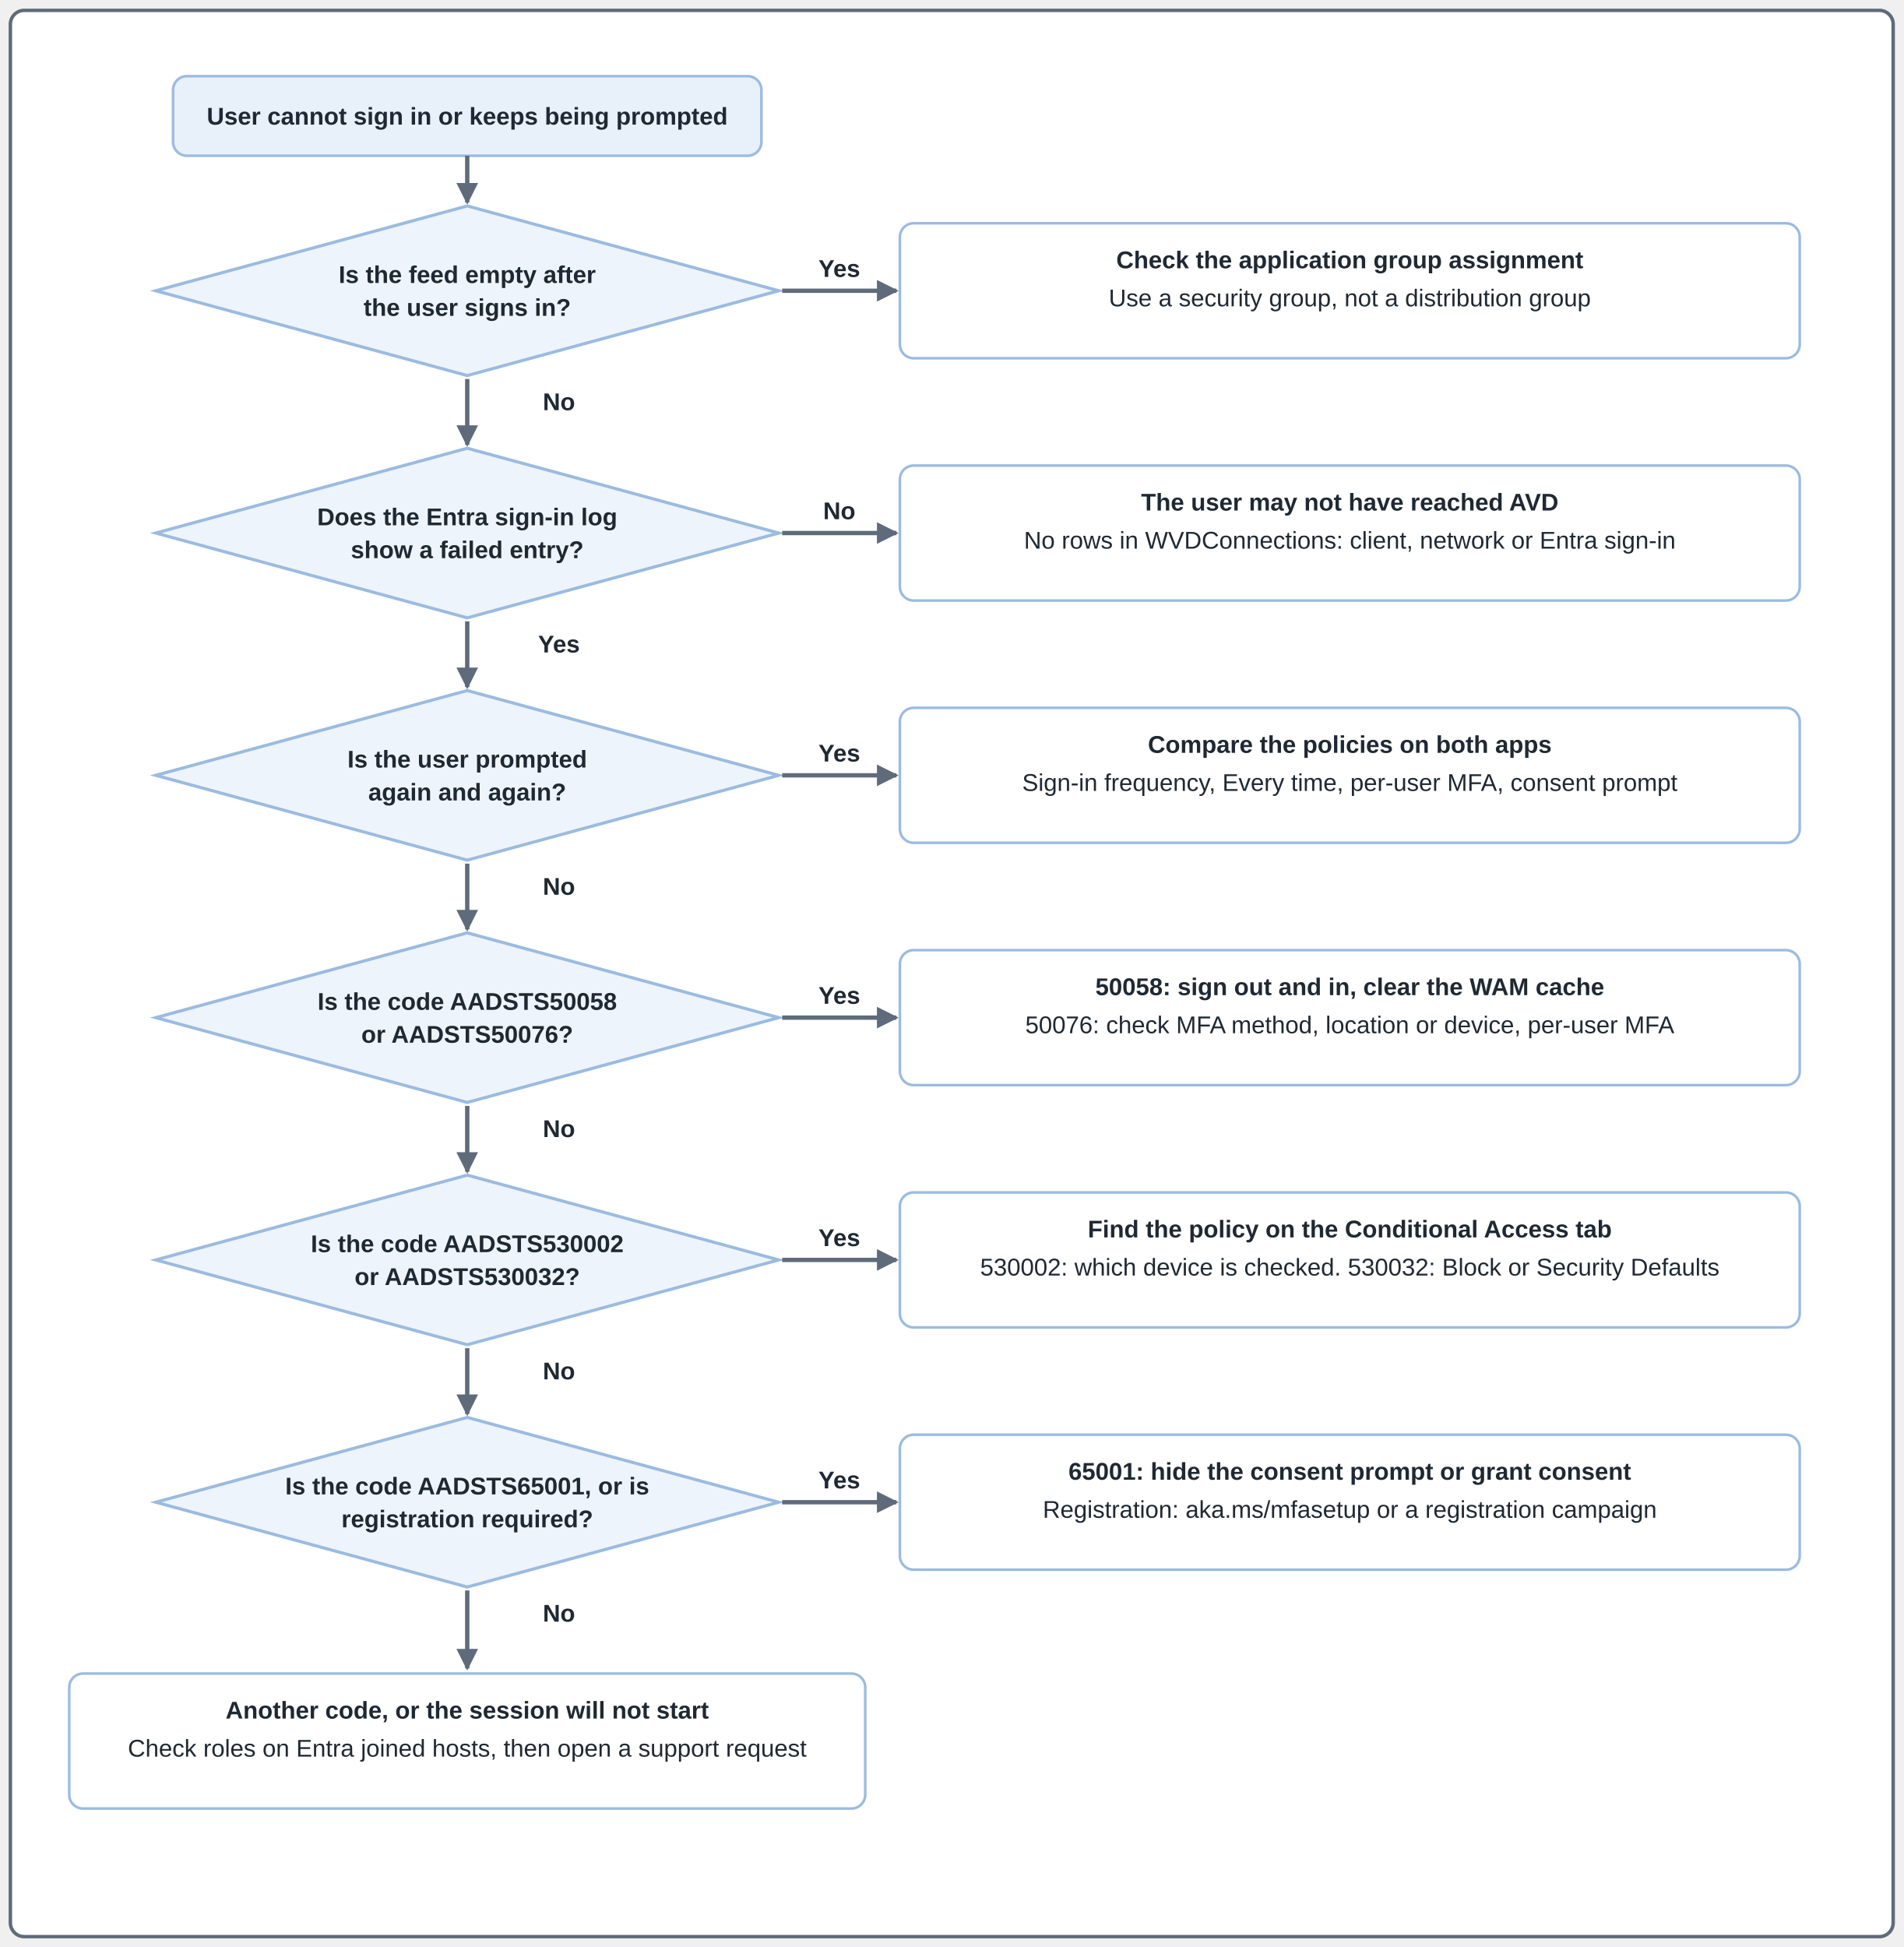
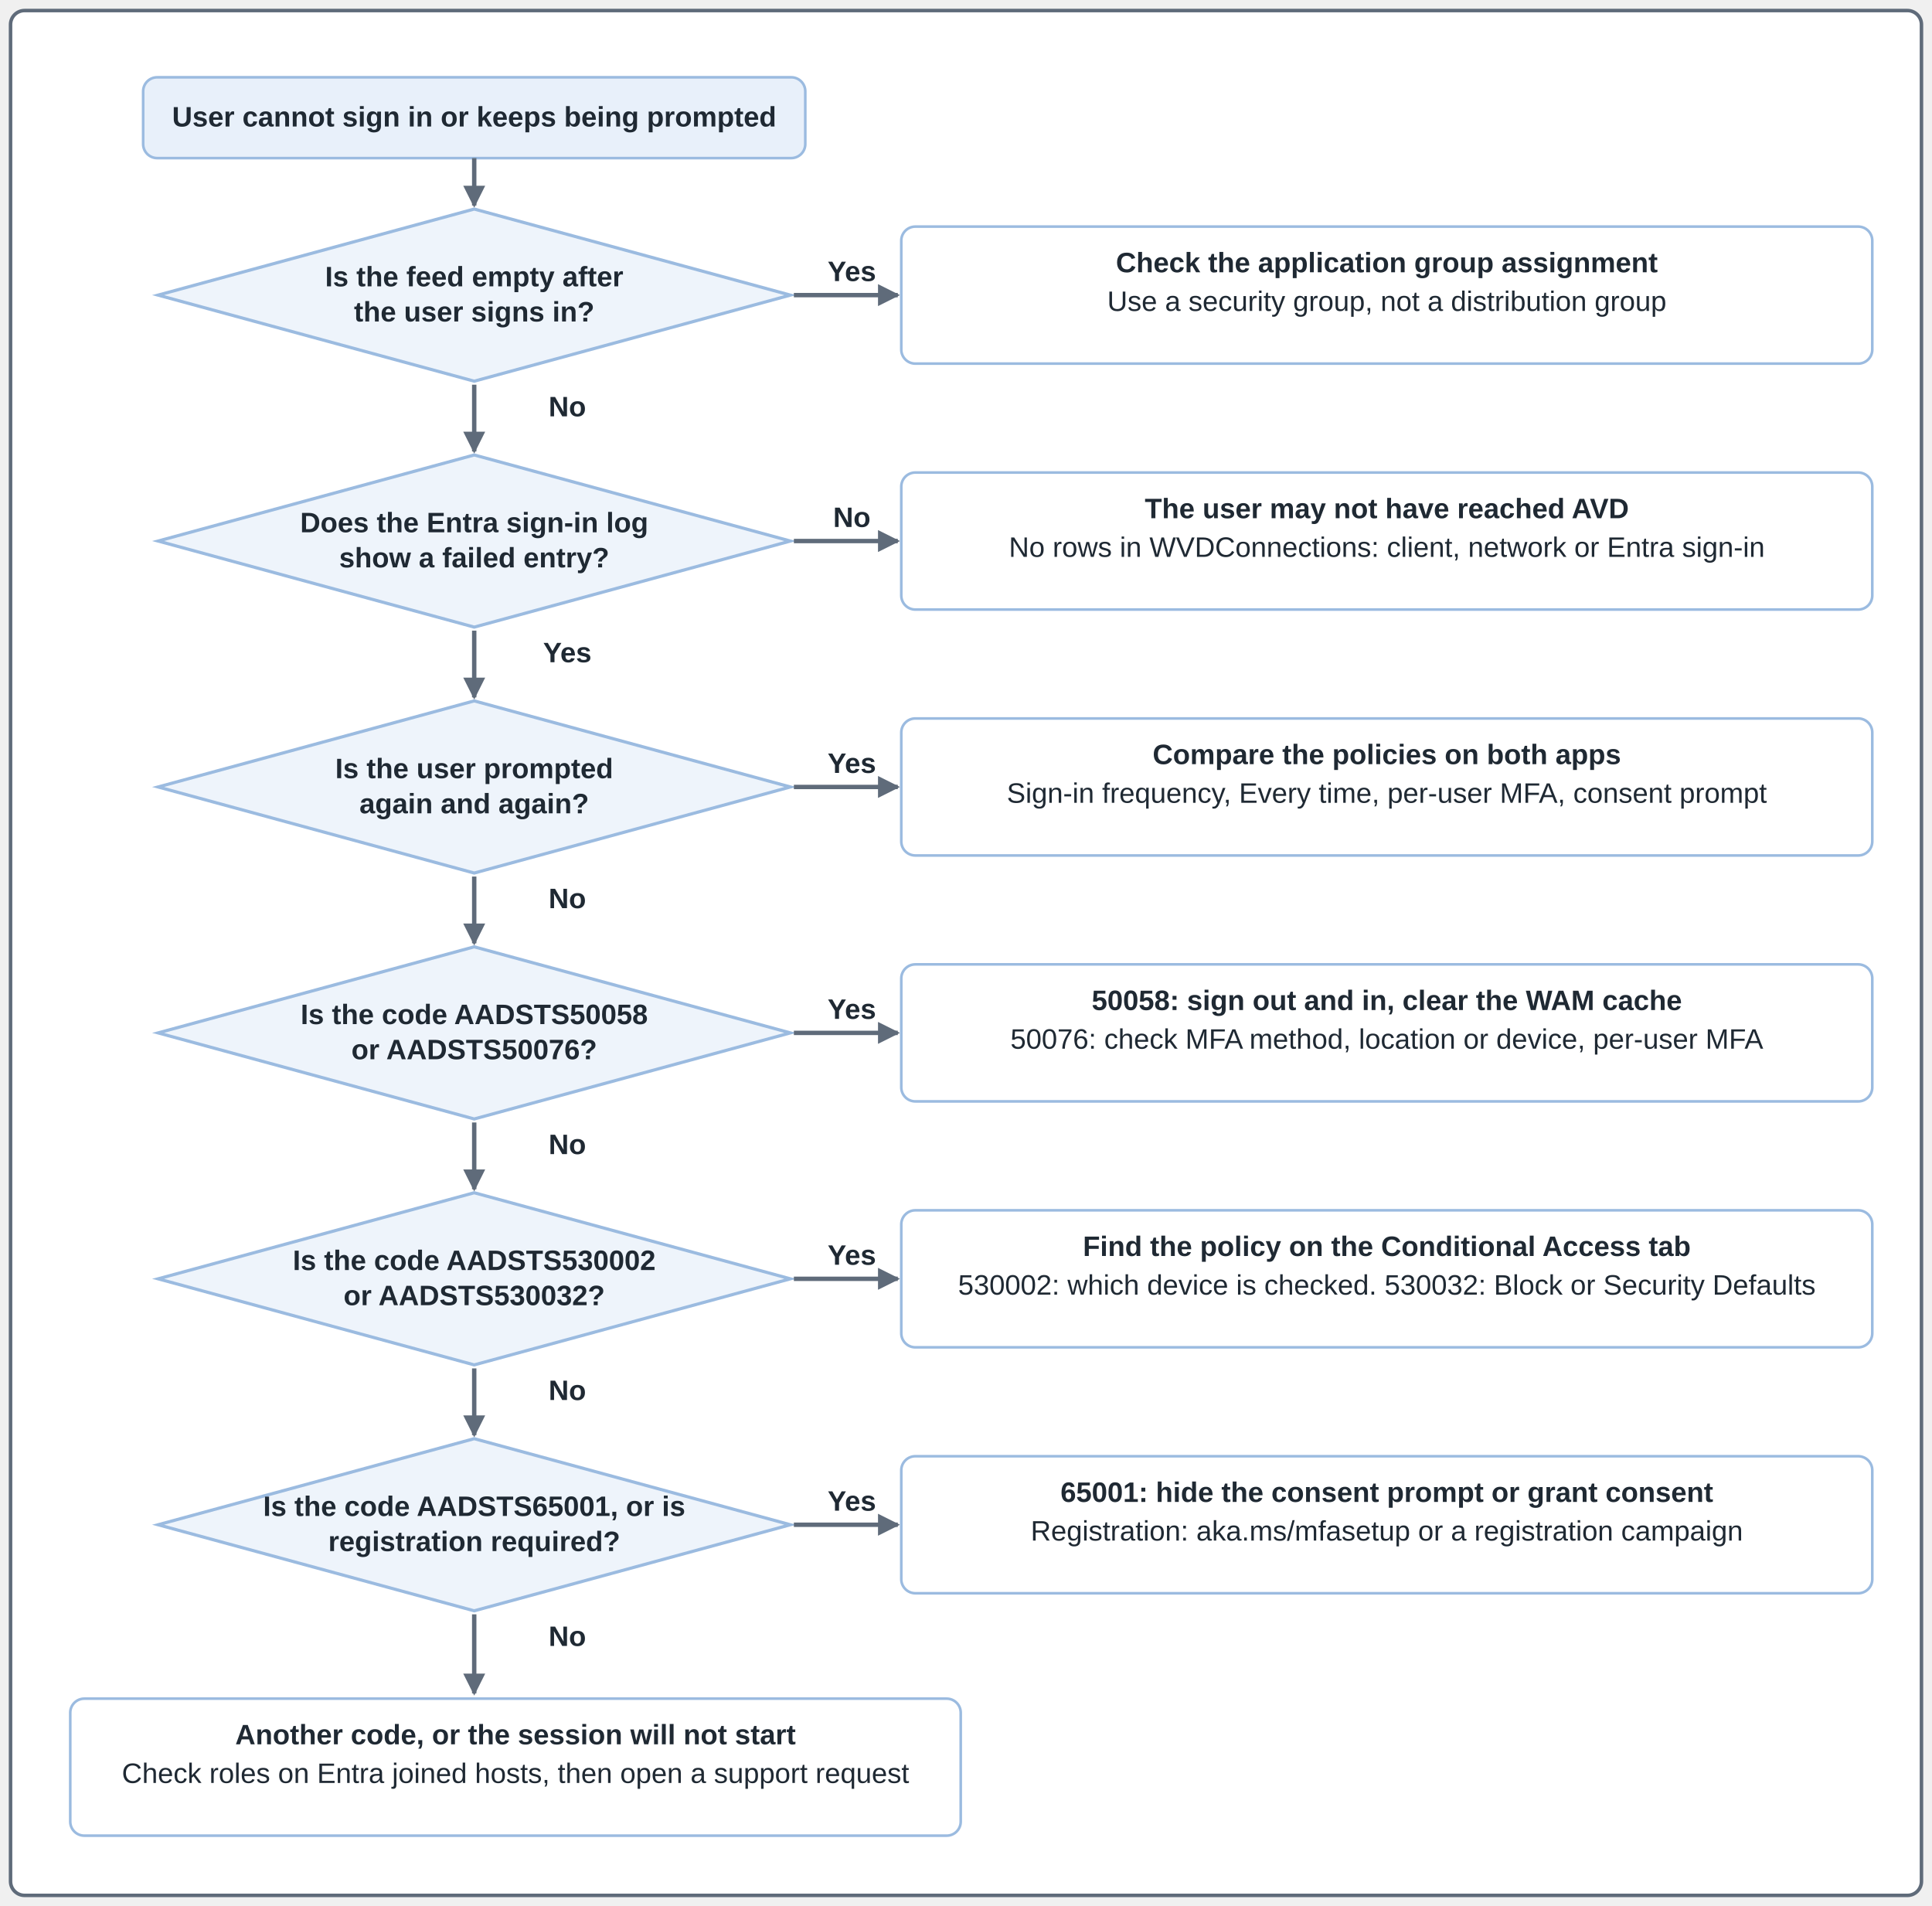
- <svg xmlns="http://www.w3.org/2000/svg" viewBox="0 0 1100 1125" width="1100" height="1125" role="img" aria-labelledby="t d" font-family="Segoe UI, Arial, sans-serif">
+ <svg xmlns="http://www.w3.org/2000/svg" viewBox="0 0 1100 1085" width="1100" height="1085" role="img" aria-labelledby="t d" font-family="Segoe UI, Arial, sans-serif">
  <defs>
    <marker id="a" viewBox="0 0 10 10" refX="9" refY="5" markerWidth="5" markerHeight="5" orient="auto">
      <path d="M0,0 L10,5 L0,10 z" fill="#5f6b7a" />
    </marker>
  </defs>
-   <rect x="6" y="6" width="1088" height="1113" rx="8" fill="#ffffff" stroke="#5f6b7a" stroke-width="2" />
-   <rect x="100.0" y="44" width="340" height="46" rx="8" fill="#e8f0fa" stroke="#9bbbe0" stroke-width="1.5" />
-   <text x="270.0" y="72.0" font-size="14" font-weight="600" text-anchor="middle" fill="#1f2933">User cannot sign in or keeps being prompted</text>
+   <rect x="6" y="6" width="1088" height="1073" rx="8" fill="#ffffff" stroke="#5f6b7a" stroke-width="2" />
+   <rect x="81.5" y="44" width="377" height="46" rx="8" fill="#e8f0fa" stroke="#9bbbe0" stroke-width="1.5" />
+   <text x="270" y="72" font-size="16" font-weight="600" text-anchor="middle" fill="#1f2933">User cannot sign in or keeps being prompted</text>
  <line x1="270" y1="90" x2="270" y2="117.0" stroke="#5f6b7a" stroke-width="2.5" marker-end="url(#a)" />
  <polygon points="270,119.0 450.0,168 270,217.0 90.0,168" fill="#eef4fb" stroke="#9bbbe0" stroke-width="1.8" />
-   <text x="270" y="163.5" font-size="14" font-weight="600" text-anchor="middle" fill="#1f2933">Is the feed empty after</text>
-   <text x="270" y="182.5" font-size="14" font-weight="600" text-anchor="middle" fill="#1f2933">the user signs in?</text>
-   <line x1="452.0" y1="168" x2="518" y2="168" stroke="#5f6b7a" stroke-width="2.5" marker-end="url(#a)" />
-   <text x="485.0" y="160" font-size="14" font-weight="600" text-anchor="middle" fill="#1f2933">Yes</text>
-   <rect x="520" y="129.0" width="520" height="78" rx="8" fill="#ffffff" stroke="#9bbbe0" stroke-width="1.5" />
-   <text x="780.0" y="155.0" font-size="14" font-weight="600" text-anchor="middle" fill="#1f2933">Check the application group assignment</text>
-   <text x="780.0" y="177.0" font-size="14" text-anchor="middle" fill="#1f2933">Use a security group, not a distribution group</text>
+   <text x="270" y="163" font-size="16" font-weight="600" text-anchor="middle" fill="#1f2933">Is the feed empty after</text>
+   <text x="270" y="183" font-size="16" font-weight="600" text-anchor="middle" fill="#1f2933">the user signs in?</text>
+   <line x1="452.0" y1="168" x2="511.148" y2="168" stroke="#5f6b7a" stroke-width="2.5" marker-end="url(#a)" />
+   <text x="485.0" y="160" font-size="16" font-weight="600" text-anchor="middle" fill="#1f2933">Yes</text>
+   <rect x="513.148" y="129.0" width="552.852" height="78" rx="8" fill="#ffffff" stroke="#9bbbe0" stroke-width="1.5" />
+   <text x="789.6" y="155" font-size="16" font-weight="600" text-anchor="middle" fill="#1f2933">Check the application group assignment</text>
+   <text x="789.6" y="177" font-size="16" text-anchor="middle" fill="#1f2933">Use a security group, not a distribution group</text>
  <line x1="270" y1="219.0" x2="270" y2="257.0" stroke="#5f6b7a" stroke-width="2.5" marker-end="url(#a)" />
-   <text x="323.0" y="237.0" font-size="14" font-weight="600" text-anchor="middle" fill="#1f2933">No</text>
+   <text x="323.0" y="237.0" font-size="16" font-weight="600" text-anchor="middle" fill="#1f2933">No</text>
  <polygon points="270,259.0 450.0,308 270,357.0 90.0,308" fill="#eef4fb" stroke="#9bbbe0" stroke-width="1.8" />
-   <text x="270" y="303.5" font-size="14" font-weight="600" text-anchor="middle" fill="#1f2933">Does the Entra sign-in log</text>
-   <text x="270" y="322.5" font-size="14" font-weight="600" text-anchor="middle" fill="#1f2933">show a failed entry?</text>
-   <line x1="452.0" y1="308" x2="518" y2="308" stroke="#5f6b7a" stroke-width="2.5" marker-end="url(#a)" />
-   <text x="485.0" y="300" font-size="14" font-weight="600" text-anchor="middle" fill="#1f2933">No</text>
-   <rect x="520" y="269.0" width="520" height="78" rx="8" fill="#ffffff" stroke="#9bbbe0" stroke-width="1.5" />
-   <text x="780.0" y="295.0" font-size="14" font-weight="600" text-anchor="middle" fill="#1f2933">The user may not have reached AVD</text>
-   <text x="780.0" y="317.0" font-size="14" text-anchor="middle" fill="#1f2933">No rows in WVDConnections: client, network or Entra sign-in</text>
+   <text x="270" y="303" font-size="16" font-weight="600" text-anchor="middle" fill="#1f2933">Does the Entra sign-in log</text>
+   <text x="270" y="323" font-size="16" font-weight="600" text-anchor="middle" fill="#1f2933">show a failed entry?</text>
+   <line x1="452.0" y1="308" x2="511.148" y2="308" stroke="#5f6b7a" stroke-width="2.5" marker-end="url(#a)" />
+   <text x="485.0" y="300" font-size="16" font-weight="600" text-anchor="middle" fill="#1f2933">No</text>
+   <rect x="513.148" y="269.0" width="552.852" height="78" rx="8" fill="#ffffff" stroke="#9bbbe0" stroke-width="1.5" />
+   <text x="789.6" y="295" font-size="16" font-weight="600" text-anchor="middle" fill="#1f2933">The user may not have reached AVD</text>
+   <text x="789.6" y="317" font-size="16" text-anchor="middle" fill="#1f2933">No rows in WVDConnections: client, network or Entra sign-in</text>
  <line x1="270" y1="359.0" x2="270" y2="397.0" stroke="#5f6b7a" stroke-width="2.5" marker-end="url(#a)" />
-   <text x="323.0" y="377.0" font-size="14" font-weight="600" text-anchor="middle" fill="#1f2933">Yes</text>
+   <text x="323.0" y="377.0" font-size="16" font-weight="600" text-anchor="middle" fill="#1f2933">Yes</text>
  <polygon points="270,399.0 450.0,448 270,497.0 90.0,448" fill="#eef4fb" stroke="#9bbbe0" stroke-width="1.8" />
-   <text x="270" y="443.5" font-size="14" font-weight="600" text-anchor="middle" fill="#1f2933">Is the user prompted</text>
-   <text x="270" y="462.5" font-size="14" font-weight="600" text-anchor="middle" fill="#1f2933">again and again?</text>
-   <line x1="452.0" y1="448" x2="518" y2="448" stroke="#5f6b7a" stroke-width="2.5" marker-end="url(#a)" />
-   <text x="485.0" y="440" font-size="14" font-weight="600" text-anchor="middle" fill="#1f2933">Yes</text>
-   <rect x="520" y="409.0" width="520" height="78" rx="8" fill="#ffffff" stroke="#9bbbe0" stroke-width="1.5" />
-   <text x="780.0" y="435.0" font-size="14" font-weight="600" text-anchor="middle" fill="#1f2933">Compare the policies on both apps</text>
-   <text x="780.0" y="457.0" font-size="14" text-anchor="middle" fill="#1f2933">Sign-in frequency, Every time, per-user MFA, consent prompt</text>
+   <text x="270" y="443" font-size="16" font-weight="600" text-anchor="middle" fill="#1f2933">Is the user prompted</text>
+   <text x="270" y="463" font-size="16" font-weight="600" text-anchor="middle" fill="#1f2933">again and again?</text>
+   <line x1="452.0" y1="448" x2="511.148" y2="448" stroke="#5f6b7a" stroke-width="2.5" marker-end="url(#a)" />
+   <text x="485.0" y="440" font-size="16" font-weight="600" text-anchor="middle" fill="#1f2933">Yes</text>
+   <rect x="513.148" y="409.0" width="552.852" height="78" rx="8" fill="#ffffff" stroke="#9bbbe0" stroke-width="1.5" />
+   <text x="789.6" y="435" font-size="16" font-weight="600" text-anchor="middle" fill="#1f2933">Compare the policies on both apps</text>
+   <text x="789.6" y="457" font-size="16" text-anchor="middle" fill="#1f2933">Sign-in frequency, Every time, per-user MFA, consent prompt</text>
  <line x1="270" y1="499.0" x2="270" y2="537.0" stroke="#5f6b7a" stroke-width="2.5" marker-end="url(#a)" />
-   <text x="323.0" y="517.0" font-size="14" font-weight="600" text-anchor="middle" fill="#1f2933">No</text>
+   <text x="323.0" y="517.0" font-size="16" font-weight="600" text-anchor="middle" fill="#1f2933">No</text>
  <polygon points="270,539.0 450.0,588 270,637.0 90.0,588" fill="#eef4fb" stroke="#9bbbe0" stroke-width="1.8" />
-   <text x="270" y="583.5" font-size="14" font-weight="600" text-anchor="middle" fill="#1f2933">Is the code AADSTS50058</text>
-   <text x="270" y="602.5" font-size="14" font-weight="600" text-anchor="middle" fill="#1f2933">or AADSTS50076?</text>
-   <line x1="452.0" y1="588" x2="518" y2="588" stroke="#5f6b7a" stroke-width="2.5" marker-end="url(#a)" />
-   <text x="485.0" y="580" font-size="14" font-weight="600" text-anchor="middle" fill="#1f2933">Yes</text>
-   <rect x="520" y="549.0" width="520" height="78" rx="8" fill="#ffffff" stroke="#9bbbe0" stroke-width="1.5" />
-   <text x="780.0" y="575.0" font-size="14" font-weight="600" text-anchor="middle" fill="#1f2933">50058: sign out and in, clear the WAM cache</text>
-   <text x="780.0" y="597.0" font-size="14" text-anchor="middle" fill="#1f2933">50076: check MFA method, location or device, per-user MFA</text>
+   <text x="270" y="583" font-size="16" font-weight="600" text-anchor="middle" fill="#1f2933">Is the code AADSTS50058</text>
+   <text x="270" y="603" font-size="16" font-weight="600" text-anchor="middle" fill="#1f2933">or AADSTS50076?</text>
+   <line x1="452.0" y1="588" x2="511.148" y2="588" stroke="#5f6b7a" stroke-width="2.5" marker-end="url(#a)" />
+   <text x="485.0" y="580" font-size="16" font-weight="600" text-anchor="middle" fill="#1f2933">Yes</text>
+   <rect x="513.148" y="549.0" width="552.852" height="78" rx="8" fill="#ffffff" stroke="#9bbbe0" stroke-width="1.5" />
+   <text x="789.6" y="575" font-size="16" font-weight="600" text-anchor="middle" fill="#1f2933">50058: sign out and in, clear the WAM cache</text>
+   <text x="789.6" y="597" font-size="16" text-anchor="middle" fill="#1f2933">50076: check MFA method, location or device, per-user MFA</text>
  <line x1="270" y1="639.0" x2="270" y2="677.0" stroke="#5f6b7a" stroke-width="2.5" marker-end="url(#a)" />
-   <text x="323.0" y="657.0" font-size="14" font-weight="600" text-anchor="middle" fill="#1f2933">No</text>
+   <text x="323.0" y="657.0" font-size="16" font-weight="600" text-anchor="middle" fill="#1f2933">No</text>
  <polygon points="270,679.0 450.0,728 270,777.0 90.0,728" fill="#eef4fb" stroke="#9bbbe0" stroke-width="1.8" />
-   <text x="270" y="723.5" font-size="14" font-weight="600" text-anchor="middle" fill="#1f2933">Is the code AADSTS530002</text>
-   <text x="270" y="742.5" font-size="14" font-weight="600" text-anchor="middle" fill="#1f2933">or AADSTS530032?</text>
-   <line x1="452.0" y1="728" x2="518" y2="728" stroke="#5f6b7a" stroke-width="2.5" marker-end="url(#a)" />
-   <text x="485.0" y="720" font-size="14" font-weight="600" text-anchor="middle" fill="#1f2933">Yes</text>
-   <rect x="520" y="689.0" width="520" height="78" rx="8" fill="#ffffff" stroke="#9bbbe0" stroke-width="1.5" />
-   <text x="780.0" y="715.0" font-size="14" font-weight="600" text-anchor="middle" fill="#1f2933">Find the policy on the Conditional Access tab</text>
-   <text x="780.0" y="737.0" font-size="14" text-anchor="middle" fill="#1f2933">530002: which device is checked. 530032: Block or Security Defaults</text>
+   <text x="270" y="723" font-size="16" font-weight="600" text-anchor="middle" fill="#1f2933">Is the code AADSTS530002</text>
+   <text x="270" y="743" font-size="16" font-weight="600" text-anchor="middle" fill="#1f2933">or AADSTS530032?</text>
+   <line x1="452.0" y1="728" x2="511.148" y2="728" stroke="#5f6b7a" stroke-width="2.5" marker-end="url(#a)" />
+   <text x="485.0" y="720" font-size="16" font-weight="600" text-anchor="middle" fill="#1f2933">Yes</text>
+   <rect x="513.148" y="689.0" width="552.852" height="78" rx="8" fill="#ffffff" stroke="#9bbbe0" stroke-width="1.5" />
+   <text x="789.6" y="715" font-size="16" font-weight="600" text-anchor="middle" fill="#1f2933">Find the policy on the Conditional Access tab</text>
+   <text x="789.6" y="737" font-size="16" text-anchor="middle" fill="#1f2933">530002: which device is checked. 530032: Block or Security Defaults</text>
  <line x1="270" y1="779.0" x2="270" y2="817.0" stroke="#5f6b7a" stroke-width="2.5" marker-end="url(#a)" />
-   <text x="323.0" y="797.0" font-size="14" font-weight="600" text-anchor="middle" fill="#1f2933">No</text>
+   <text x="323.0" y="797.0" font-size="16" font-weight="600" text-anchor="middle" fill="#1f2933">No</text>
  <polygon points="270,819.0 450.0,868 270,917.0 90.0,868" fill="#eef4fb" stroke="#9bbbe0" stroke-width="1.8" />
-   <text x="270" y="863.5" font-size="14" font-weight="600" text-anchor="middle" fill="#1f2933">Is the code AADSTS65001, or is</text>
-   <text x="270" y="882.5" font-size="14" font-weight="600" text-anchor="middle" fill="#1f2933">registration required?</text>
-   <line x1="452.0" y1="868" x2="518" y2="868" stroke="#5f6b7a" stroke-width="2.5" marker-end="url(#a)" />
-   <text x="485.0" y="860" font-size="14" font-weight="600" text-anchor="middle" fill="#1f2933">Yes</text>
-   <rect x="520" y="829.0" width="520" height="78" rx="8" fill="#ffffff" stroke="#9bbbe0" stroke-width="1.5" />
-   <text x="780.0" y="855.0" font-size="14" font-weight="600" text-anchor="middle" fill="#1f2933">65001: hide the consent prompt or grant consent</text>
-   <text x="780.0" y="877.0" font-size="14" text-anchor="middle" fill="#1f2933">Registration: aka.ms/mfasetup or a registration campaign</text>
+   <text x="270" y="863" font-size="16" font-weight="600" text-anchor="middle" fill="#1f2933">Is the code AADSTS65001, or is</text>
+   <text x="270" y="883" font-size="16" font-weight="600" text-anchor="middle" fill="#1f2933">registration required?</text>
+   <line x1="452.0" y1="868" x2="511.148" y2="868" stroke="#5f6b7a" stroke-width="2.5" marker-end="url(#a)" />
+   <text x="485.0" y="860" font-size="16" font-weight="600" text-anchor="middle" fill="#1f2933">Yes</text>
+   <rect x="513.148" y="829.0" width="552.852" height="78" rx="8" fill="#ffffff" stroke="#9bbbe0" stroke-width="1.5" />
+   <text x="789.6" y="855" font-size="16" font-weight="600" text-anchor="middle" fill="#1f2933">65001: hide the consent prompt or grant consent</text>
+   <text x="789.6" y="877" font-size="16" text-anchor="middle" fill="#1f2933">Registration: aka.ms/mfasetup or a registration campaign</text>
  <line x1="270" y1="919.0" x2="270" y2="964" stroke="#5f6b7a" stroke-width="2.5" marker-end="url(#a)" />
-   <text x="323.0" y="937.0" font-size="14" font-weight="600" text-anchor="middle" fill="#1f2933">No</text>
-   <rect x="40" y="967.0" width="460" height="78" rx="8" fill="#ffffff" stroke="#9bbbe0" stroke-width="1.5" />
-   <text x="270.0" y="993.0" font-size="14" font-weight="600" text-anchor="middle" fill="#1f2933">Another code, or the session will not start</text>
-   <text x="270.0" y="1015.0" font-size="14" text-anchor="middle" fill="#1f2933">Check roles on Entra joined hosts, then open a support request</text>
+   <text x="323.0" y="937.0" font-size="16" font-weight="600" text-anchor="middle" fill="#1f2933">No</text>
+   <rect x="40" y="967.0" width="507" height="78" rx="8" fill="#ffffff" stroke="#9bbbe0" stroke-width="1.5" />
+   <text x="293.5" y="993" font-size="16" font-weight="600" text-anchor="middle" fill="#1f2933">Another code, or the session will not start</text>
+   <text x="293.5" y="1015" font-size="16" text-anchor="middle" fill="#1f2933">Check roles on Entra joined hosts, then open a support request</text>
</svg>
